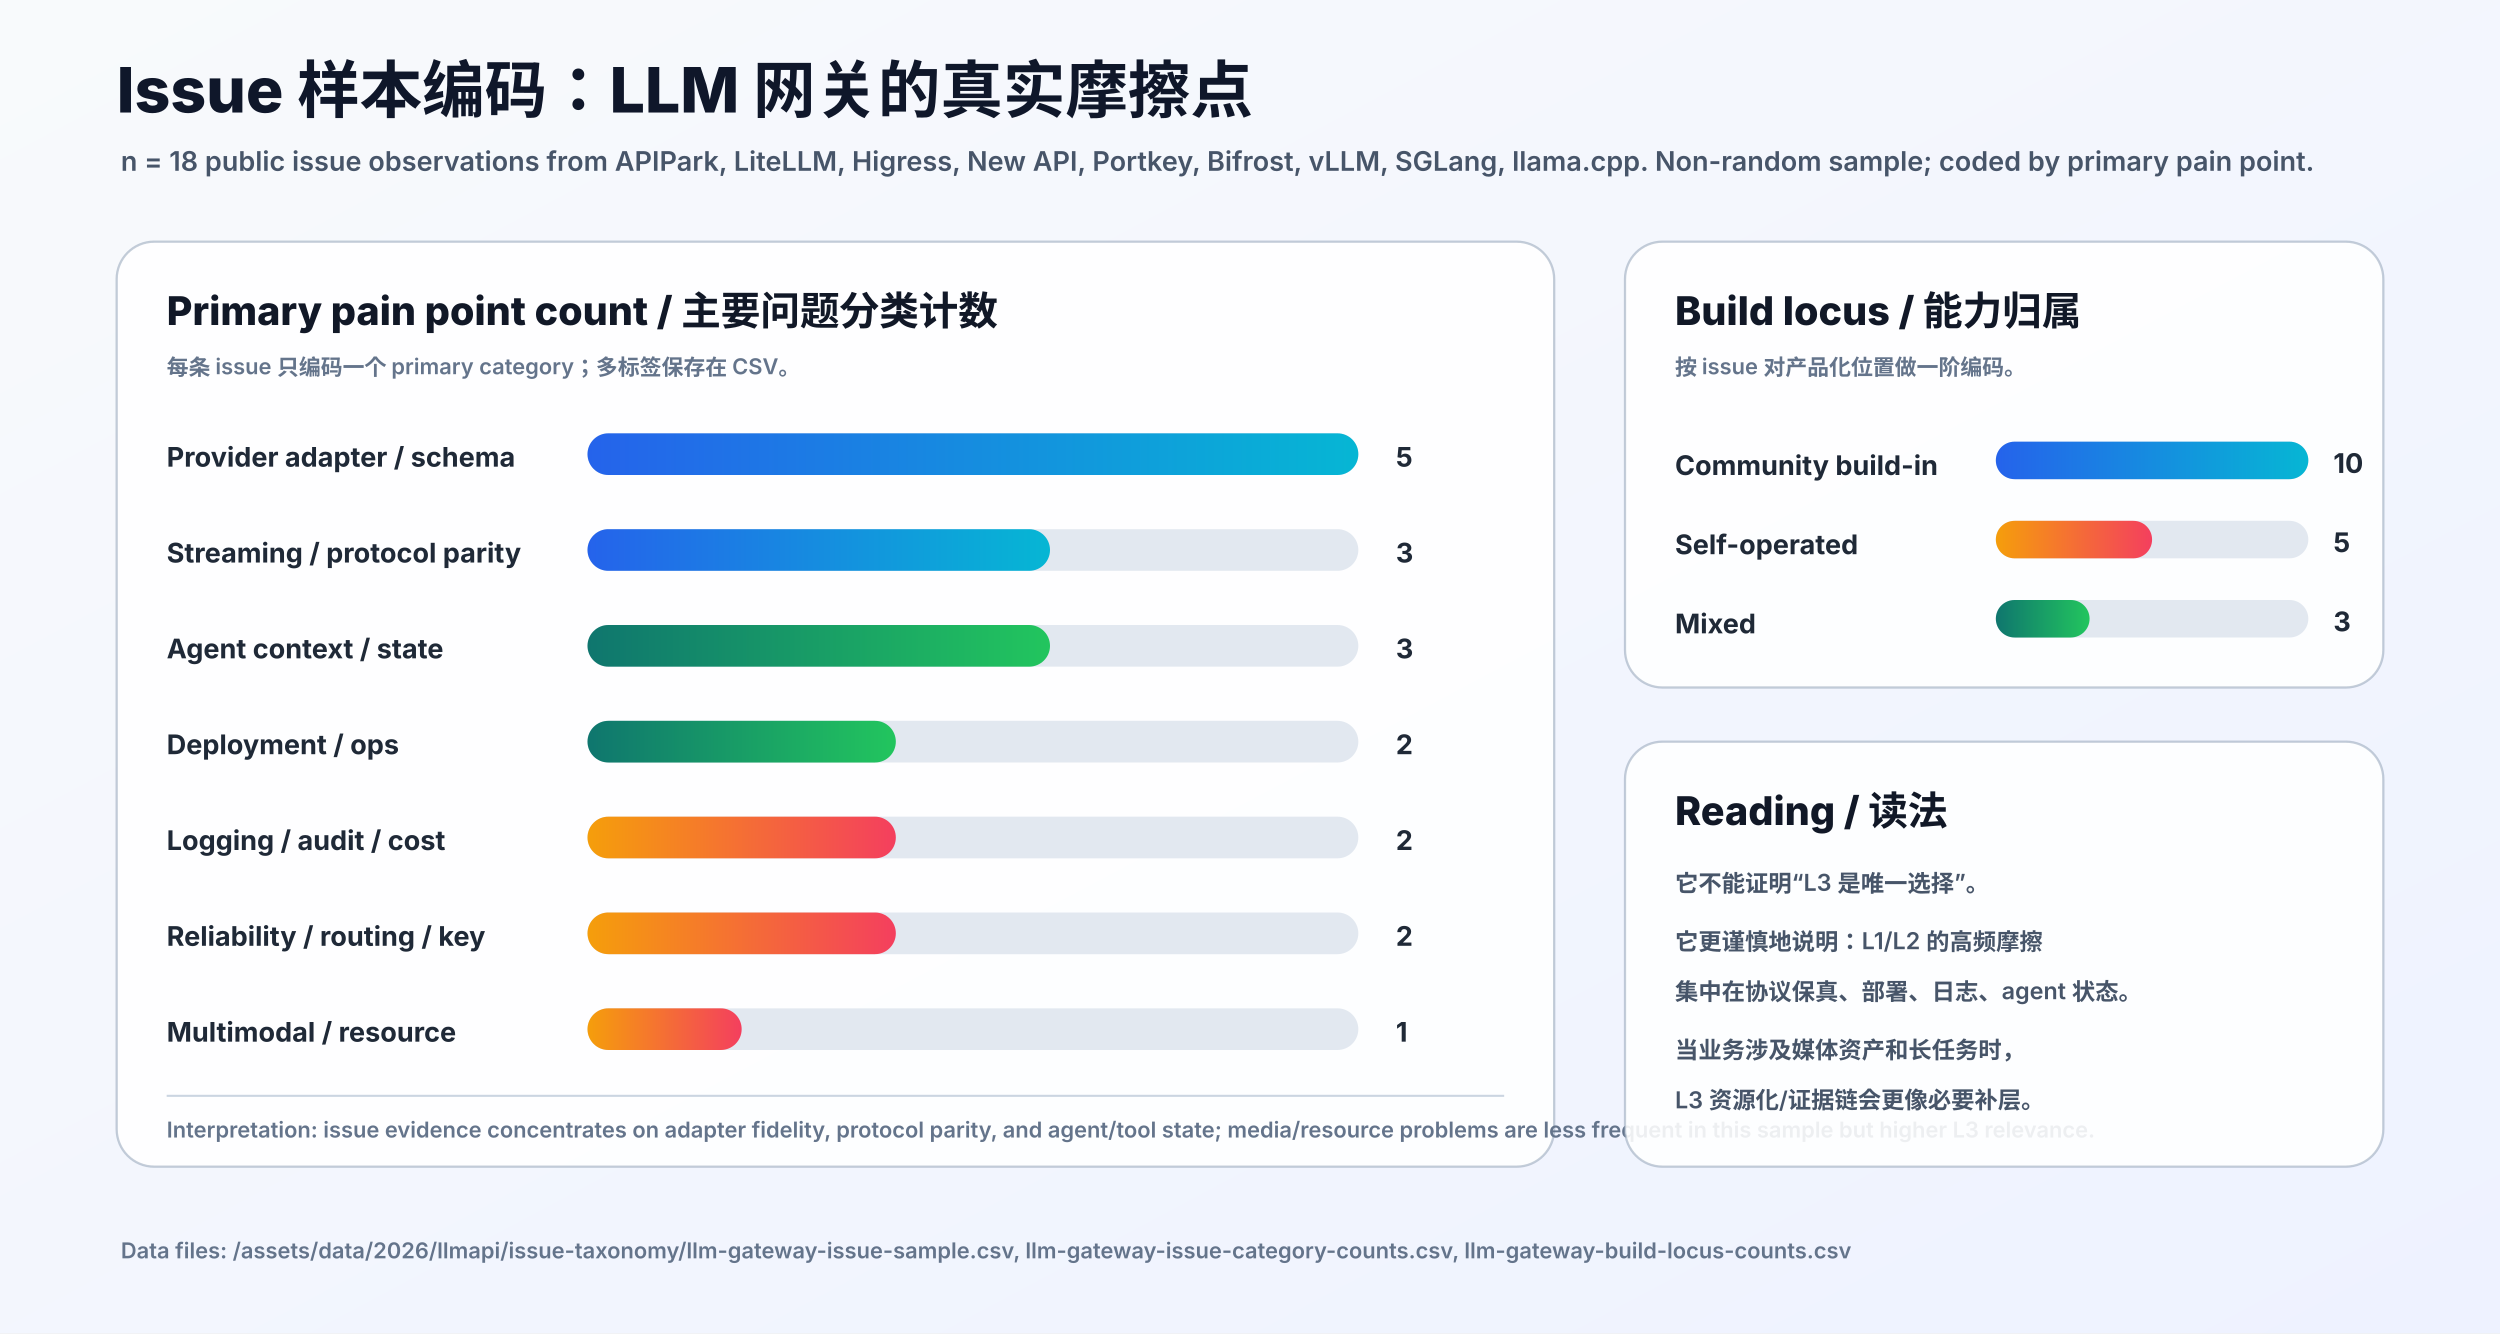
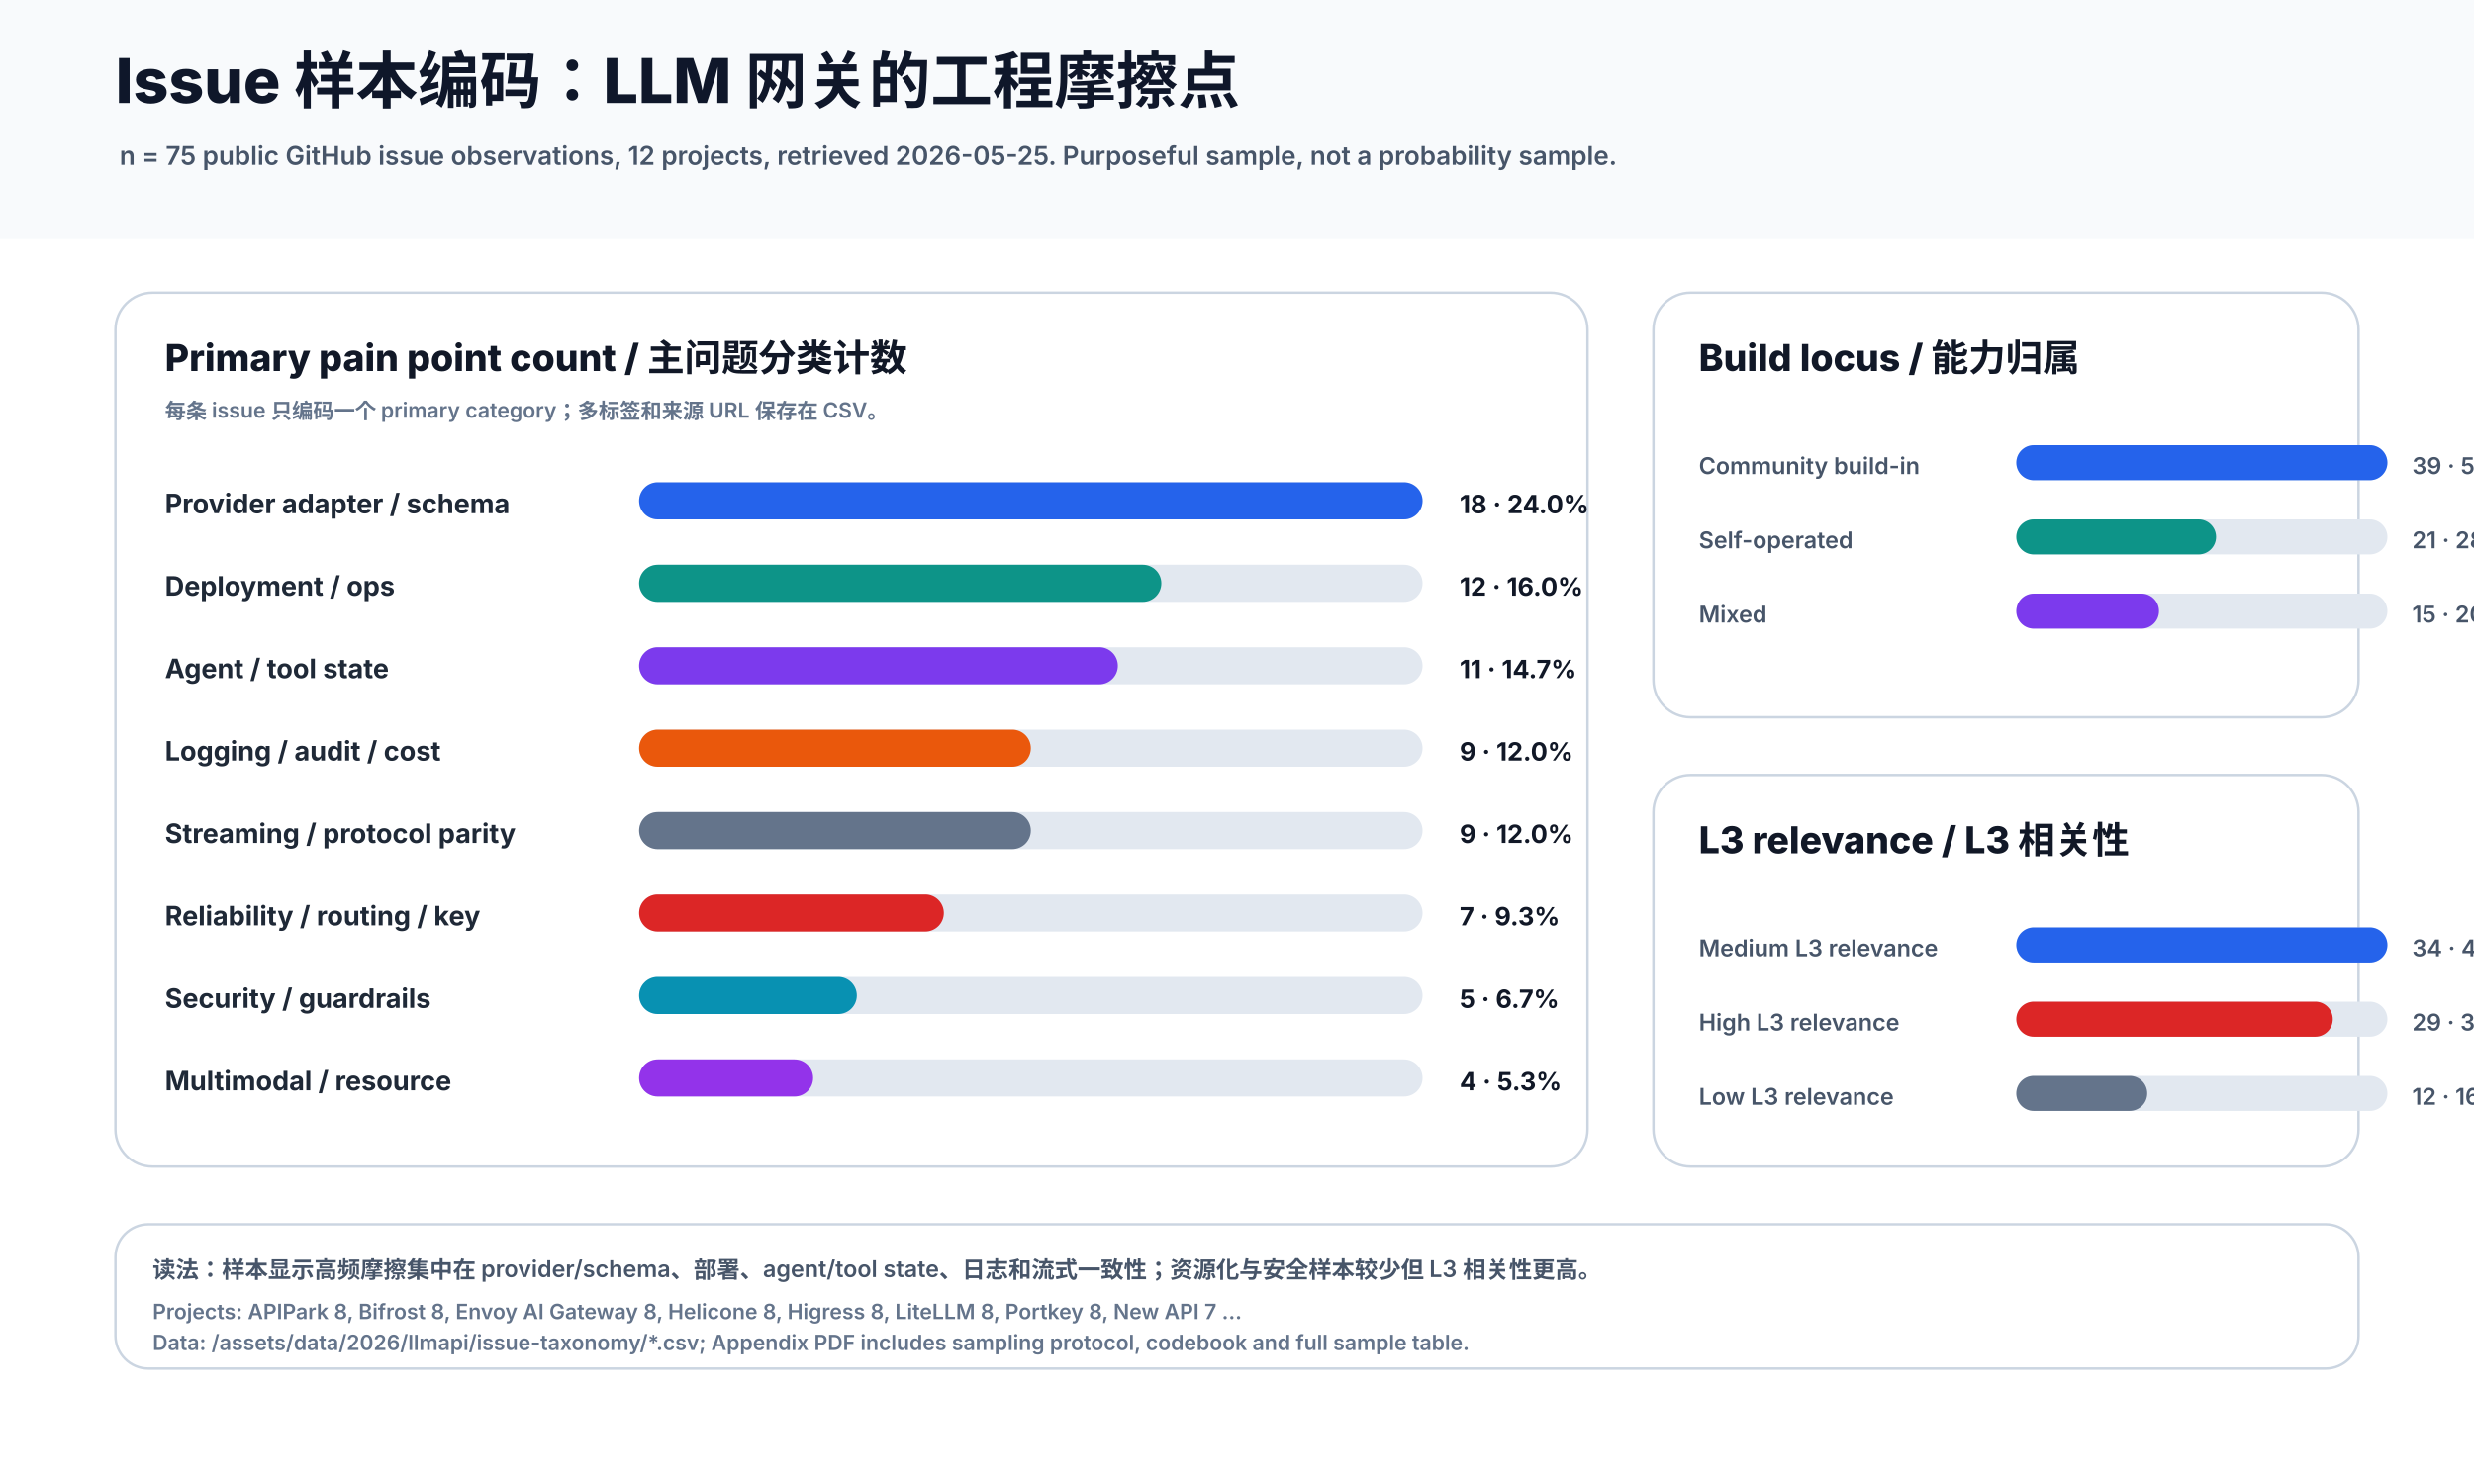
- <svg xmlns="http://www.w3.org/2000/svg" viewBox="0 0 1200 640" role="img" aria-labelledby="title desc">
+ <svg xmlns="http://www.w3.org/2000/svg" viewBox="0 0 1200 720" role="img" aria-labelledby="title desc">
  <defs>
-     <linearGradient id="bg" x1="0" y1="0" x2="1" y2="1">
-       <stop offset="0%" stop-color="#f8fafc" />
-       <stop offset="100%" stop-color="#eef2ff" />
-     </linearGradient>
-     <linearGradient id="barA" x1="0" x2="1">
-       <stop offset="0%" stop-color="#2563eb" />
-       <stop offset="100%" stop-color="#06b6d4" />
-     </linearGradient>
-     <linearGradient id="barB" x1="0" x2="1">
-       <stop offset="0%" stop-color="#0f766e" />
-       <stop offset="100%" stop-color="#22c55e" />
-     </linearGradient>
-     <linearGradient id="barC" x1="0" x2="1">
-       <stop offset="0%" stop-color="#f59e0b" />
-       <stop offset="100%" stop-color="#f43f5e" />
-     </linearGradient>
-     <style>
-       .bg { fill: url(#bg); }
-       .title { font: 820 30px ui-sans-serif, system-ui, -apple-system, BlinkMacSystemFont, "Segoe UI", sans-serif; fill: #0f172a; letter-spacing: 0; }
-       .subtitle { font: 620 13px ui-sans-serif, system-ui, -apple-system, BlinkMacSystemFont, "Segoe UI", sans-serif; fill: #475569; letter-spacing: 0; }
-       .h2 { font: 800 19px ui-sans-serif, system-ui, -apple-system, BlinkMacSystemFont, "Segoe UI", sans-serif; fill: #111827; letter-spacing: 0; }
-       .label { font: 700 13px ui-sans-serif, system-ui, -apple-system, BlinkMacSystemFont, "Segoe UI", sans-serif; fill: #1f2937; letter-spacing: 0; }
-       .small { font: 620 11.2px ui-sans-serif, system-ui, -apple-system, BlinkMacSystemFont, "Segoe UI", sans-serif; fill: #475569; letter-spacing: 0; }
-       .tiny { font: 600 10.5px ui-sans-serif, system-ui, -apple-system, BlinkMacSystemFont, "Segoe UI", sans-serif; fill: #64748b; letter-spacing: 0; }
-       .panel { fill: rgba(255,255,255,.88); stroke: rgba(148, 163, 184, .55); stroke-width: 1.1; }
-       .track { fill: #e2e8f0; }
-       .bar1 { fill: url(#barA); }
-       .bar2 { fill: url(#barB); }
-       .bar3 { fill: url(#barC); }
-       .rule { stroke: #cbd5e1; stroke-width: 1; }
-     </style>
+     <style>.bg{fill:#fff}.band{fill:#f8fafc}.panel{fill:#fff;stroke:#cbd5e1;stroke-width:1.2}.track{fill:#e2e8f0}.title{font:820 30px ui-sans-serif,system-ui,-apple-system,BlinkMacSystemFont,"Segoe UI",sans-serif;fill:#0f172a;letter-spacing:0}.subtitle{font:620 12.5px ui-sans-serif,system-ui,-apple-system,BlinkMacSystemFont,"Segoe UI",sans-serif;fill:#475569;letter-spacing:0}.h2{font:800 18px ui-sans-serif,system-ui,-apple-system,BlinkMacSystemFont,"Segoe UI",sans-serif;fill:#111827;letter-spacing:0}.label{font:710 13px ui-sans-serif,system-ui,-apple-system,BlinkMacSystemFont,"Segoe UI",sans-serif;fill:#1f2937;letter-spacing:0}.small{font:620 11.2px ui-sans-serif,system-ui,-apple-system,BlinkMacSystemFont,"Segoe UI",sans-serif;fill:#475569;letter-spacing:0}.tiny{font:600 10.2px ui-sans-serif,system-ui,-apple-system,BlinkMacSystemFont,"Segoe UI",sans-serif;fill:#64748b;letter-spacing:0}.score{font:740 12.2px ui-sans-serif,system-ui,-apple-system,BlinkMacSystemFont,"Segoe UI",sans-serif;fill:#111827;letter-spacing:0}</style>
  </defs>
-   <rect class="bg" width="1200" height="640" />
-   <text x="56" y="54" class="title">Issue 样本编码：LLM 网关的真实摩擦点</text>
-   <text x="58" y="82" class="subtitle">n = 18 public issue observations from APIPark, LiteLLM, Higress, New API, Portkey, Bifrost, vLLM, SGLang, llama.cpp. Non-random sample; coded by primary pain point.</text>
-   <g transform="translate(56 116)">
-     <rect class="panel" width="690" height="444" rx="18" />
-     <text x="24" y="40" class="h2">Primary pain point count / 主要问题分类计数</text>
-     <text x="24" y="64" class="tiny">每条 issue 只编码一个 primary category；多标签保存在 CSV。</text>
+   <rect class="bg" width="1200" height="720" />
+   <rect class="band" width="1200" height="116" />
+   <text x="56" y="50" class="title">Issue 样本编码：LLM 网关的工程摩擦点</text>
+   <text x="58" y="80" class="subtitle">n = 75 public GitHub issue observations, 12 projects, retrieved 2026-05-25. Purposeful sample, not a probability sample.</text>
+   <g transform="translate(56 142)">
+     <rect class="panel" width="714" height="424" rx="18" />
+     <text x="24" y="38" class="h2">Primary pain point count / 主问题分类计数</text>
+     <text x="24" y="61" class="tiny">每条 issue 只编码一个 primary category；多标签和来源 URL 保存在 CSV。</text>
    <g transform="translate(24 92)">
-       <text x="0" y="16" class="label">Provider adapter / schema</text>
-       <rect x="202" y="0" width="370" height="20" rx="10" class="track" />
-       <rect x="202" y="0" width="370" height="20" rx="10" class="bar1" />
-       <text x="590" y="16" class="label">5</text>
-       <text x="0" y="62" class="label">Streaming / protocol parity</text>
-       <rect x="202" y="46" width="370" height="20" rx="10" class="track" />
-       <rect x="202" y="46" width="222" height="20" rx="10" class="bar1" />
-       <text x="590" y="62" class="label">3</text>
-       <text x="0" y="108" class="label">Agent context / state</text>
-       <rect x="202" y="92" width="370" height="20" rx="10" class="track" />
-       <rect x="202" y="92" width="222" height="20" rx="10" class="bar2" />
-       <text x="590" y="108" class="label">3</text>
-       <text x="0" y="154" class="label">Deployment / ops</text>
-       <rect x="202" y="138" width="370" height="20" rx="10" class="track" />
-       <rect x="202" y="138" width="148" height="20" rx="10" class="bar2" />
-       <text x="590" y="154" class="label">2</text>
-       <text x="0" y="200" class="label">Logging / audit / cost</text>
-       <rect x="202" y="184" width="370" height="20" rx="10" class="track" />
-       <rect x="202" y="184" width="148" height="20" rx="10" class="bar3" />
-       <text x="590" y="200" class="label">2</text>
-       <text x="0" y="246" class="label">Reliability / routing / key</text>
-       <rect x="202" y="230" width="370" height="20" rx="10" class="track" />
-       <rect x="202" y="230" width="148" height="20" rx="10" class="bar3" />
-       <text x="590" y="246" class="label">2</text>
-       <text x="0" y="292" class="label">Multimodal / resource</text>
-       <rect x="202" y="276" width="370" height="20" rx="10" class="track" />
-       <rect x="202" y="276" width="74" height="20" rx="10" class="bar3" />
-       <text x="590" y="292" class="label">1</text>
-     </g>
-     <line x1="24" y1="410" x2="666" y2="410" class="rule" />
-     <text x="24" y="430" class="tiny">Interpretation: issue evidence concentrates on adapter fidelity, protocol parity, and agent/tool state; media/resource problems are less frequent in this sample but higher L3 relevance.</text>
-   </g>
-   <g transform="translate(780 116)">
-     <rect class="panel" width="364" height="214" rx="18" />
-     <text x="24" y="40" class="h2">Build locus / 能力归属</text>
-     <text x="24" y="64" class="tiny">按 issue 对产品化位置做一阶编码。</text>
-     <g transform="translate(24 96)">
-       <text x="0" y="16" class="label">Community build-in</text>
-       <rect x="154" y="0" width="150" height="18" rx="9" class="track" />
-       <rect x="154" y="0" width="150" height="18" rx="9" class="bar1" />
-       <text x="316" y="15" class="label">10</text>
-       <text x="0" y="54" class="label">Self-operated</text>
-       <rect x="154" y="38" width="150" height="18" rx="9" class="track" />
-       <rect x="154" y="38" width="75" height="18" rx="9" class="bar3" />
-       <text x="316" y="53" class="label">5</text>
-       <text x="0" y="92" class="label">Mixed</text>
-       <rect x="154" y="76" width="150" height="18" rx="9" class="track" />
-       <rect x="154" y="76" width="45" height="18" rx="9" class="bar2" />
-       <text x="316" y="91" class="label">3</text>
+       <text x="0" y="15" class="label">Provider adapter / schema</text>
+       <rect x="230" y="0" width="380" height="18" rx="9" class="track" />
+       <rect x="230" y="0" width="380.0" height="18" rx="9" fill="#2563eb" />
+       <text x="628" y="15" class="score">18 · 24.0%</text>
+       <text x="0" y="55" class="label">Deployment / ops</text>
+       <rect x="230" y="40" width="380" height="18" rx="9" class="track" />
+       <rect x="230" y="40" width="253.3" height="18" rx="9" fill="#0d9488" />
+       <text x="628" y="55" class="score">12 · 16.0%</text>
+       <text x="0" y="95" class="label">Agent / tool state</text>
+       <rect x="230" y="80" width="380" height="18" rx="9" class="track" />
+       <rect x="230" y="80" width="232.2" height="18" rx="9" fill="#7c3aed" />
+       <text x="628" y="95" class="score">11 · 14.7%</text>
+       <text x="0" y="135" class="label">Logging / audit / cost</text>
+       <rect x="230" y="120" width="380" height="18" rx="9" class="track" />
+       <rect x="230" y="120" width="190.0" height="18" rx="9" fill="#ea580c" />
+       <text x="628" y="135" class="score">9 · 12.0%</text>
+       <text x="0" y="175" class="label">Streaming / protocol parity</text>
+       <rect x="230" y="160" width="380" height="18" rx="9" class="track" />
+       <rect x="230" y="160" width="190.0" height="18" rx="9" fill="#64748b" />
+       <text x="628" y="175" class="score">9 · 12.0%</text>
+       <text x="0" y="215" class="label">Reliability / routing / key</text>
+       <rect x="230" y="200" width="380" height="18" rx="9" class="track" />
+       <rect x="230" y="200" width="147.8" height="18" rx="9" fill="#dc2626" />
+       <text x="628" y="215" class="score">7 · 9.3%</text>
+       <text x="0" y="255" class="label">Security / guardrails</text>
+       <rect x="230" y="240" width="380" height="18" rx="9" class="track" />
+       <rect x="230" y="240" width="105.6" height="18" rx="9" fill="#0891b2" />
+       <text x="628" y="255" class="score">5 · 6.7%</text>
+       <text x="0" y="295" class="label">Multimodal / resource</text>
+       <rect x="230" y="280" width="380" height="18" rx="9" class="track" />
+       <rect x="230" y="280" width="84.4" height="18" rx="9" fill="#9333ea" />
+       <text x="628" y="295" class="score">4 · 5.3%</text>
    </g>
  </g>
-   <g transform="translate(780 356)">
-     <rect class="panel" width="364" height="204" rx="18" />
-     <text x="24" y="40" class="h2">Reading / 读法</text>
-     <text x="24" y="72" class="small">它不能证明“L3 是唯一选择”。</text>
-     <text x="24" y="100" class="small">它更谨慎地说明：L1/L2 的高频摩擦</text>
-     <text x="24" y="124" class="small">集中在协议保真、部署、日志、agent 状态。</text>
-     <text x="24" y="152" class="small">当业务涉及媒体资产和长任务时，</text>
-     <text x="24" y="176" class="small">L3 资源化/证据链会更像必要补层。</text>
+   <g transform="translate(802 142)">
+     <rect class="panel" width="342" height="206" rx="18" />
+     <text x="22" y="38" class="h2">Build locus / 能力归属</text>
+     <g transform="translate(22 74)">
+       <text x="0" y="14" class="small">Community build-in</text>
+       <rect x="154" y="0" width="180" height="17" rx="8.5" class="track" />
+       <rect x="154" y="0" width="180.0" height="17" rx="8.5" fill="#2563eb" />
+       <text x="346" y="14" class="small">39 · 52.0%</text>
+       <text x="0" y="50" class="small">Self-operated</text>
+       <rect x="154" y="36" width="180" height="17" rx="8.5" class="track" />
+       <rect x="154" y="36" width="96.9" height="17" rx="8.5" fill="#0d9488" />
+       <text x="346" y="50" class="small">21 · 28.0%</text>
+       <text x="0" y="86" class="small">Mixed</text>
+       <rect x="154" y="72" width="180" height="17" rx="8.5" class="track" />
+       <rect x="154" y="72" width="69.2" height="17" rx="8.5" fill="#7c3aed" />
+       <text x="346" y="86" class="small">15 · 20.0%</text>
+     </g>
  </g>
-   <text x="58" y="604" class="tiny">Data files: /assets/data/2026/llmapi/issue-taxonomy/llm-gateway-issue-sample.csv, llm-gateway-issue-category-counts.csv, llm-gateway-build-locus-counts.csv</text>
+   <g transform="translate(802 376)">
+     <rect class="panel" width="342" height="190" rx="18" />
+     <text x="22" y="38" class="h2">L3 relevance / L3 相关性</text>
+     <g transform="translate(22 74)">
+       <text x="0" y="14" class="small">Medium L3 relevance</text>
+       <rect x="154" y="0" width="180" height="17" rx="8.5" class="track" />
+       <rect x="154" y="0" width="180.0" height="17" rx="8.5" fill="#2563eb" />
+       <text x="346" y="14" class="small">34 · 45.3%</text>
+       <text x="0" y="50" class="small">High L3 relevance</text>
+       <rect x="154" y="36" width="180" height="17" rx="8.5" class="track" />
+       <rect x="154" y="36" width="153.5" height="17" rx="8.5" fill="#dc2626" />
+       <text x="346" y="50" class="small">29 · 38.7%</text>
+       <text x="0" y="86" class="small">Low L3 relevance</text>
+       <rect x="154" y="72" width="180" height="17" rx="8.5" class="track" />
+       <rect x="154" y="72" width="63.5" height="17" rx="8.5" fill="#64748b" />
+       <text x="346" y="86" class="small">12 · 16.0%</text>
+     </g>
+   </g>
+   <g transform="translate(56 594)">
+     <rect class="panel" width="1088" height="70" rx="16" />
+     <text x="18" y="26" class="small">读法：样本显示高频摩擦集中在 provider/schema、部署、agent/tool state、日志和流式一致性；资源化与安全样本较少但 L3 相关性更高。</text>
+     <text x="18" y="46" class="tiny">Projects: APIPark 8, Bifrost 8, Envoy AI Gateway 8, Helicone 8, Higress 8, LiteLLM 8, Portkey 8, New API 7 ...</text>
+     <text x="18" y="61" class="tiny">Data: /assets/data/2026/llmapi/issue-taxonomy/*.csv; Appendix PDF includes sampling protocol, codebook and full sample table.</text>
+   </g>
</svg>
